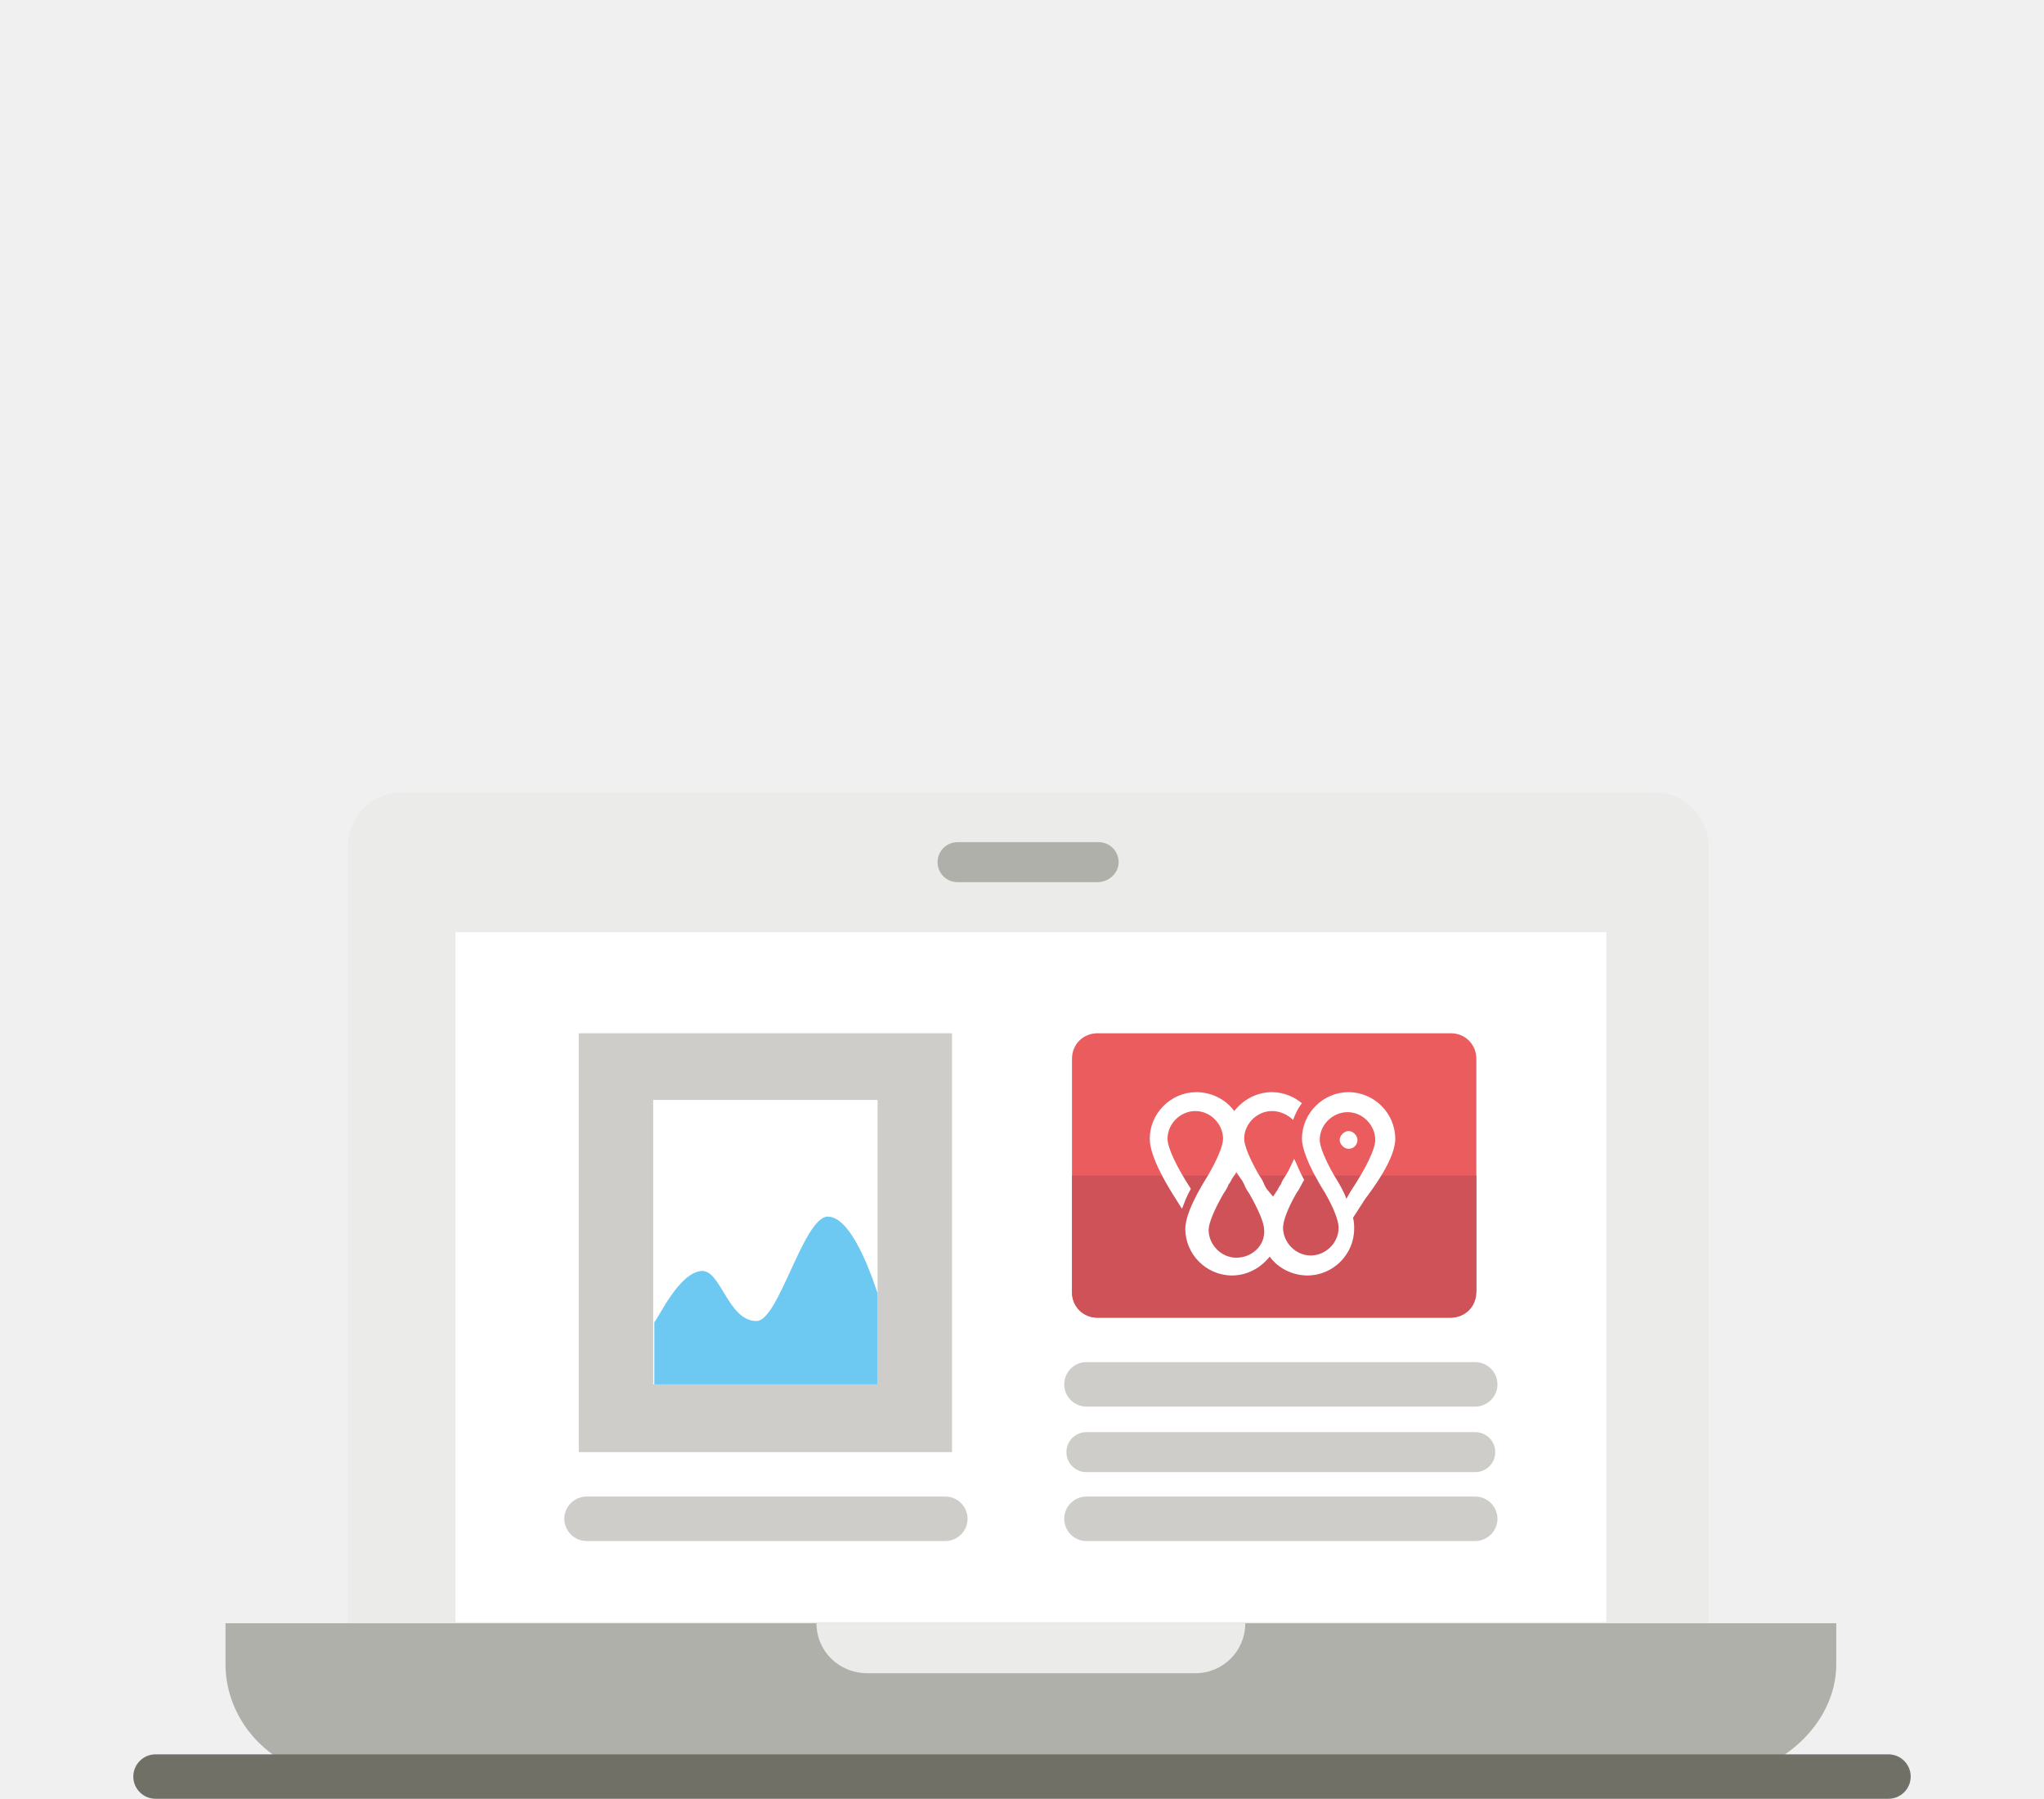
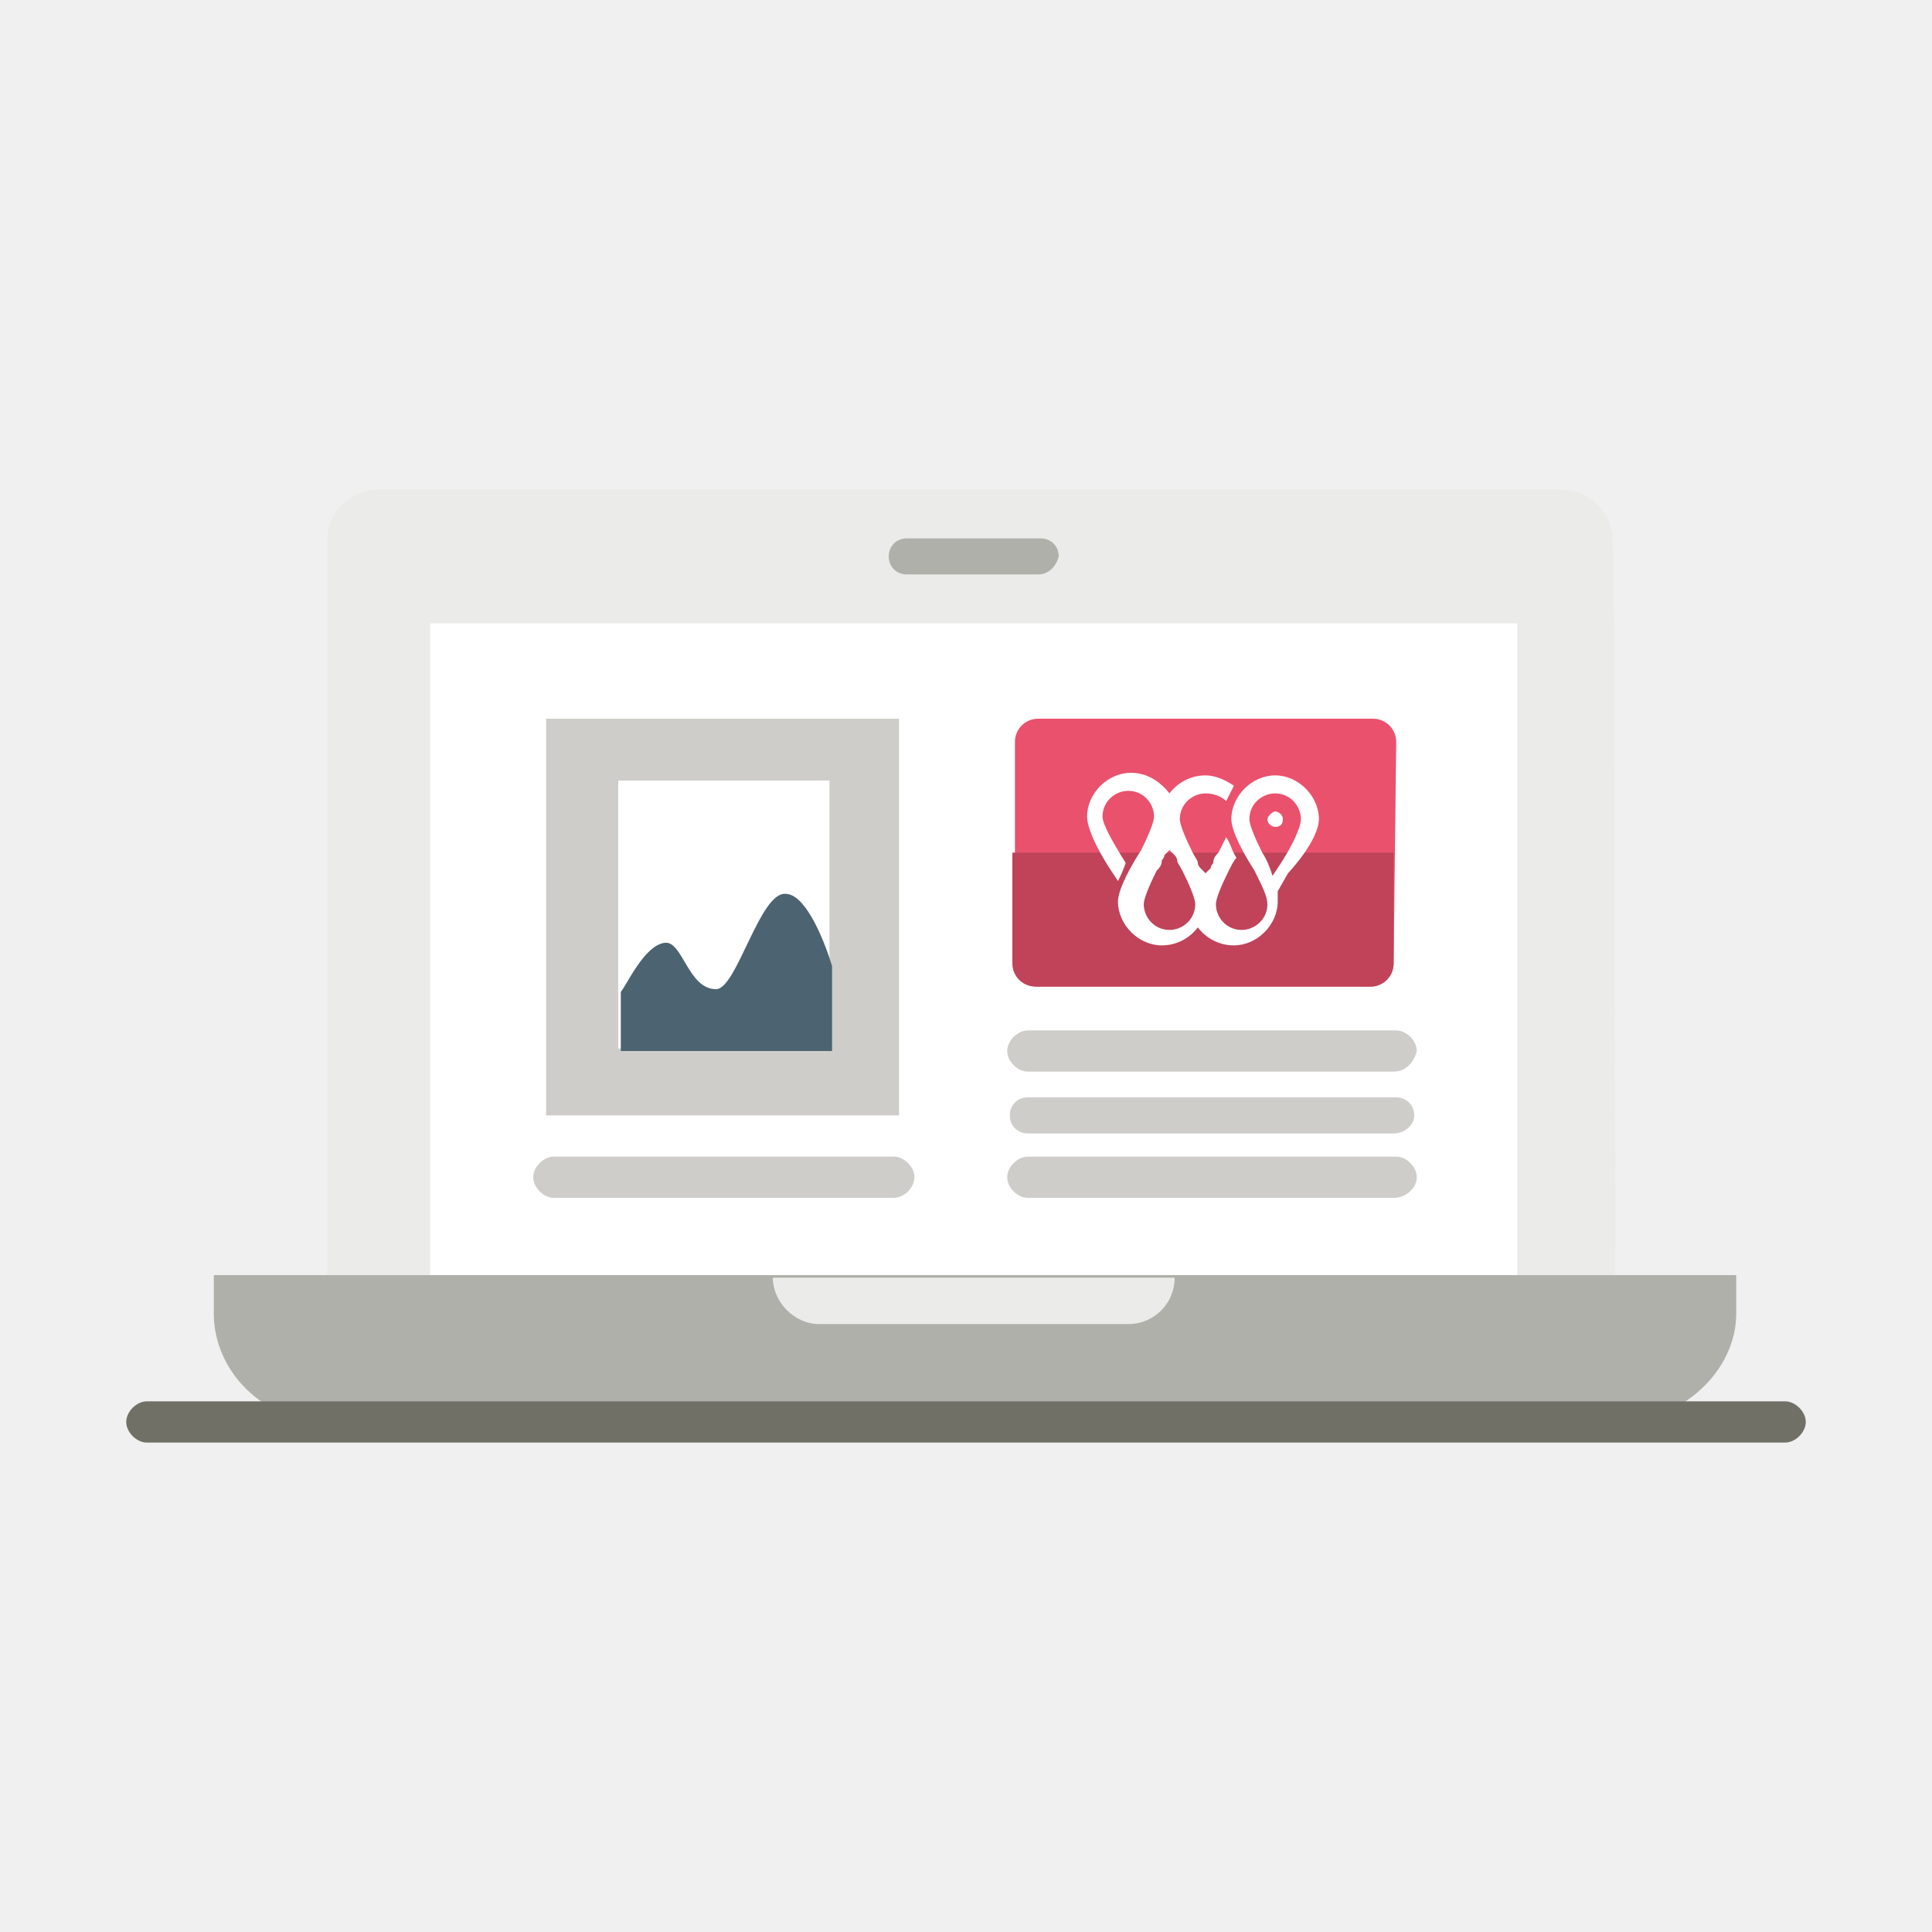
- <svg xmlns="http://www.w3.org/2000/svg" version="1.1" id="Capa_1" x="0px" y="0px" viewBox="0 -51.9 184 161.9" enable-background="new 0 -51.9 184 161.9" xml:space="preserve">
+ <svg xmlns="http://www.w3.org/2000/svg" version="1.1" id="Capa_1" x="0px" y="0px" viewBox="0 0 75 75" enable-background="new 0 0 75 75" xml:space="preserve">
  <g>
    <g>
-       <path fill="#EBEBE9" d="M153.8,98.5c0,2.7-4.5,4.9-7.2,4.9H37.9c-2.7,0-6.6-2.2-6.6-4.9V24.3c0-2.7,2.2-4.9,4.9-4.9h112.7    c2.7,0,4.9,2.2,4.9,4.9V98.5z" />
-       <rect x="41" y="32" fill="#FFFFFF" width="103.6" height="62.1" />
-       <path fill="#B0B0AA" d="M98.8,27.5H86.2c-1,0-1.8-0.8-1.8-1.8c0-1,0.8-1.8,1.8-1.8h12.7c1,0,1.8,0.8,1.8,1.8    C100.7,26.7,99.8,27.5,98.8,27.5z" />
-       <path fill="#EA5C5E" d="M132.8,64.4c0,1.3-1,2.3-2.3,2.3H98.8c-1.3,0-2.3-1-2.3-2.3v-21c0-1.3,1-2.3,2.3-2.3h31.8    c1.3,0,2.3,1,2.3,2.3V64.4z" />
-       <path fill="#CECDC9" d="M132.8,74.7h-35c-1.1,0-2-0.9-2-2c0-1.1,0.9-2,2-2h35c1.1,0,2,0.9,2,2C134.8,73.8,133.9,74.7,132.8,74.7z" />
-       <path fill="#CECDC9" d="M132.8,80.6h-35c-1,0-1.8-0.8-1.8-1.8c0-1,0.8-1.8,1.8-1.8h35c1,0,1.8,0.8,1.8,1.8    C134.6,79.8,133.8,80.6,132.8,80.6z" />
-       <path fill="#CECDC9" d="M132.8,86.8h-35c-1.1,0-2-0.9-2-2c0-1.1,0.9-2,2-2h35c1.1,0,2,0.9,2,2C134.8,85.9,133.9,86.8,132.8,86.8z" />
-       <path fill="#CECDC9" d="M85.1,86.8H52.8c-1.1,0-2-0.9-2-2c0-1.1,0.9-2,2-2h32.3c1.1,0,2,0.9,2,2C87.1,85.9,86.2,86.8,85.1,86.8z" />
-       <rect x="52.1" y="41.1" fill="#CECDC9" width="33.6" height="37.7" />
-       <rect x="58.8" y="47.1" fill="#FFFFFF" width="20.2" height="25.6" />
-       <path fill="#6DC8F2" d="M68.1,67c-2.6,0-3.2-4.7-5-4.5c-2,0.2-3.8,4.2-4.2,4.6v5.6H79v-8.2c-1.1-3.3-2.7-6.9-4.5-6.9    C72.3,57.7,70.1,67,68.1,67z" />
-       <path fill="#B0B0AA" d="M20.3,94.2v3.7c0,5.4,4.6,10.2,10.8,10.2h122.8c6.2,0,11.4-4.8,11.4-10.2v-3.7H20.3z" />
-       <path fill="#707067" d="M170,110H14c-1.1,0-2-0.9-2-2c0-1.1,0.9-2,2-2h156c1.1,0,2,0.9,2,2C172,109.1,171.1,110,170,110z" />
-       <path fill="#EBEBE9" d="M78.1,98.7h29.5c2.5,0,4.5-2,4.5-4.5H73.5C73.5,96.7,75.5,98.7,78.1,98.7z" />
-       <path fill="#CE5258" d="M96.5,53.9v10.5c0,1.3,1,2.3,2.3,2.3h31.8c1.3,0,2.3-1,2.3-2.3V53.9H96.5z" />
+       <path fill="#EBEBE9" d="M62.7,51.3c0,1.1-1.8,2-2.9,2H15.4c-1.1,0-2.7-0.9-2.7-2V21c0-1.1,0.9-2,2-2h45.9c1.1,0,2,0.9,2,2    C62.7,21,62.7,51.3,62.7,51.3z" />
+       <rect x="16.7" y="24.2" fill="#FFFFFF" width="42.2" height="25.3" />
+       <path fill="#B0B0AA" d="M40.3,22.3h-5.1c-0.4,0-0.7-0.3-0.7-0.7c0-0.4,0.3-0.7,0.7-0.7h5.2c0.4,0,0.7,0.3,0.7,0.7    C41,22,40.7,22.3,40.3,22.3z" />
+       <path fill="#EA516D" d="M54.1,37.4c0,0.5-0.4,0.9-0.9,0.9H40.3c-0.5,0-0.9-0.4-0.9-0.9v-8.6c0-0.5,0.4-0.9,0.9-0.9h13    c0.5,0,0.9,0.4,0.9,0.9L54.1,37.4L54.1,37.4z" />
+       <path fill="#CECDC9" d="M54.1,41.6H39.9c-0.4,0-0.8-0.4-0.8-0.8s0.4-0.8,0.8-0.8h14.3c0.4,0,0.8,0.4,0.8,0.8    C54.9,41.2,54.6,41.6,54.1,41.6z" />
+       <path fill="#CECDC9" d="M54.1,44H39.9c-0.4,0-0.7-0.3-0.7-0.7s0.3-0.7,0.7-0.7h14.3c0.4,0,0.7,0.3,0.7,0.7    C54.9,43.7,54.5,44,54.1,44z" />
+       <path fill="#CECDC9" d="M54.1,46.5H39.9c-0.4,0-0.8-0.4-0.8-0.8s0.4-0.8,0.8-0.8h14.3c0.4,0,0.8,0.4,0.8,0.8S54.6,46.5,54.1,46.5z    " />
+       <path fill="#CECDC9" d="M34.7,46.5H21.5c-0.4,0-0.8-0.4-0.8-0.8s0.4-0.8,0.8-0.8h13.2c0.4,0,0.8,0.4,0.8,0.8S35.1,46.5,34.7,46.5z    " />
+       <rect x="21.2" y="27.9" fill="#CECDC9" width="13.7" height="15.4" />
+       <rect x="24" y="30.3" fill="#FFFFFF" width="8.2" height="10.4" />
+       <path fill="#4C6371" d="M27.8,38.4c-1.1,0-1.3-1.9-2-1.8c-0.8,0.1-1.5,1.7-1.7,1.9v2.3h8.2v-3.3c-0.4-1.3-1.1-2.8-1.8-2.8    C29.5,34.6,28.6,38.4,27.8,38.4z" />
+       <path fill="#B0B0AA" d="M8.3,49.5V51c0,2.2,1.9,4.2,4.4,4.2h50.1c2.5,0,4.6-2,4.6-4.2v-1.5H8.3z" />
+       <path fill="#707067" d="M69.3,56H5.7c-0.4,0-0.8-0.4-0.8-0.8s0.4-0.8,0.8-0.8h63.6c0.4,0,0.8,0.4,0.8,0.8S69.7,56,69.3,56z" />
+       <path fill="#EBEBE9" d="M31.8,51.4h12c1,0,1.8-0.8,1.8-1.8H30C30,50.5,30.8,51.4,31.8,51.4z" />
+       <path fill="#C0435A" d="M39.3,33.1v4.3c0,0.5,0.4,0.9,0.9,0.9h13c0.5,0,0.9-0.4,0.9-0.9v-4.3H39.3z" />
    </g>
-     <path fill="#FFFFFF" d="M125.6,50.6c0-2.3-1.9-4.2-4.2-4.2s-4.2,1.9-4.2,4.2c0,0.7,0.4,2.2,2.1,4.9c0,0,0,0,0,0   c0.8,1.4,1.2,2.5,1.2,3.1c0,1.4-1.2,2.5-2.5,2.5c-1.4,0-2.5-1.2-2.5-2.5c0-0.6,0.4-1.7,1.2-3.1c0,0,0,0,0,0   c0.3-0.4,0.5-0.9,0.7-1.2c-0.4-0.7-0.6-1.3-0.9-1.9c-0.2,0.4-0.4,0.9-0.7,1.4c-0.2,0.3-0.4,0.6-0.5,0.9c-0.1,0.1-0.2,0.3-0.3,0.5   l-0.4,0.6l-0.5-0.6c-0.1-0.1-0.2-0.3-0.3-0.5c-0.1-0.3-0.3-0.6-0.5-0.9c-0.8-1.4-1.3-2.6-1.3-3.2c0-1.4,1.2-2.5,2.5-2.5   c0.7,0,1.4,0.3,1.9,0.8c0.2-0.5,0.4-1,0.8-1.5c-0.7-0.6-1.7-1-2.7-1c-1.4,0-2.6,0.7-3.4,1.7c-0.7-1-2-1.7-3.4-1.7   c-2.3,0-4.2,1.9-4.2,4.2c0,0.8,0.4,2.4,2.4,5.5l0.5,0.8c0.2-0.5,0.4-1.1,0.8-1.8c-1.3-2-2.1-3.7-2.1-4.5c0-1.4,1.2-2.5,2.5-2.5   c1.4,0,2.5,1.2,2.5,2.5c0,0.6-0.5,1.8-1.3,3.2c-1.7,2.7-2.1,4.1-2.1,4.9c0,2.3,1.9,4.2,4.2,4.2c1.4,0,2.6-0.7,3.4-1.7   c0.7,1,2,1.7,3.4,1.7c2.3,0,4.2-1.9,4.2-4.2c0-0.3,0-0.6-0.1-1l1.1-1.7C125.1,53.1,125.6,51.5,125.6,50.6 M111.3,61.3   c-1.4,0-2.5-1.2-2.5-2.5c0-0.6,0.5-1.8,1.3-3.2c0.2-0.3,0.4-0.6,0.5-0.9c0.1-0.1,0.2-0.3,0.3-0.5l0.4-0.6l0.4,0.6   c0.1,0.1,0.2,0.3,0.3,0.5c0.1,0.3,0.3,0.6,0.5,0.9c0.8,1.4,1.3,2.6,1.3,3.2C113.9,60.2,112.7,61.3,111.3,61.3 M120.1,53.9   c-0.8-1.4-1.3-2.6-1.3-3.2c0-1.4,1.2-2.5,2.5-2.5c1.4,0,2.5,1.2,2.5,2.5c0,0.8-0.8,2.5-2.2,4.6l-0.4,0.7   C121,55.4,120.6,54.7,120.1,53.9" />
-     <path fill="#FFFFFF" d="M122.2,50.7c0-0.4-0.4-0.8-0.8-0.8c-0.4,0-0.8,0.4-0.8,0.8c0,0.4,0.4,0.8,0.8,0.8   C121.9,51.5,122.2,51.1,122.2,50.7" />
+     <path fill="#FFFFFF" d="M51.2,31.8c0-0.9-0.8-1.7-1.7-1.7c-0.9,0-1.7,0.8-1.7,1.7c0,0.3,0.2,0.9,0.9,2l0,0c0.3,0.6,0.5,1,0.5,1.3   c0,0.6-0.5,1-1,1c-0.6,0-1-0.5-1-1c0-0.2,0.2-0.7,0.5-1.3l0,0c0.1-0.2,0.2-0.4,0.3-0.5c-0.2-0.3-0.2-0.5-0.4-0.8   c-0.1,0.2-0.2,0.4-0.3,0.6c-0.1,0.1-0.2,0.2-0.2,0.4c0,0-0.1,0.1-0.1,0.2l-0.2,0.2l-0.2-0.2c0,0-0.1-0.1-0.1-0.2   c0-0.1-0.1-0.2-0.2-0.4c-0.3-0.6-0.5-1.1-0.5-1.3c0-0.6,0.5-1,1-1c0.3,0,0.6,0.1,0.8,0.3c0.1-0.2,0.2-0.4,0.3-0.6   c-0.3-0.2-0.7-0.4-1.1-0.4c-0.6,0-1.1,0.3-1.4,0.7C45,30.3,44.5,30,43.9,30c-0.9,0-1.7,0.8-1.7,1.7c0,0.3,0.2,1,1,2.2l0.2,0.3   c0.1-0.2,0.2-0.4,0.3-0.7c-0.5-0.8-0.9-1.5-0.9-1.8c0-0.6,0.5-1,1-1c0.6,0,1,0.5,1,1c0,0.2-0.2,0.7-0.5,1.3c-0.7,1.1-0.9,1.7-0.9,2   c0,0.9,0.8,1.7,1.7,1.7c0.6,0,1.1-0.3,1.4-0.7c0.3,0.4,0.8,0.7,1.4,0.7c0.9,0,1.7-0.8,1.7-1.7c0-0.1,0-0.2,0-0.4l0.4-0.7   C51,32.8,51.2,32.1,51.2,31.8 M45.4,36.1c-0.6,0-1-0.5-1-1c0-0.2,0.2-0.7,0.5-1.3c0.1-0.1,0.2-0.2,0.2-0.4c0,0,0.1-0.1,0.1-0.2   l0.2-0.2l0.2,0.2c0,0,0.1,0.1,0.1,0.2c0,0.1,0.1,0.2,0.2,0.4c0.3,0.6,0.5,1.1,0.5,1.3C46.4,35.7,45.9,36.1,45.4,36.1 M49,33.1   c-0.3-0.6-0.5-1.1-0.5-1.3c0-0.6,0.5-1,1-1c0.6,0,1,0.5,1,1c0,0.3-0.3,1-0.9,1.9L49.4,34C49.3,33.7,49.2,33.4,49,33.1" />
+     <path fill="#FFFFFF" d="M49.8,31.8c0-0.2-0.2-0.3-0.3-0.3s-0.3,0.2-0.3,0.3c0,0.2,0.2,0.3,0.3,0.3C49.7,32.1,49.8,32,49.8,31.8" />
  </g>
</svg>
